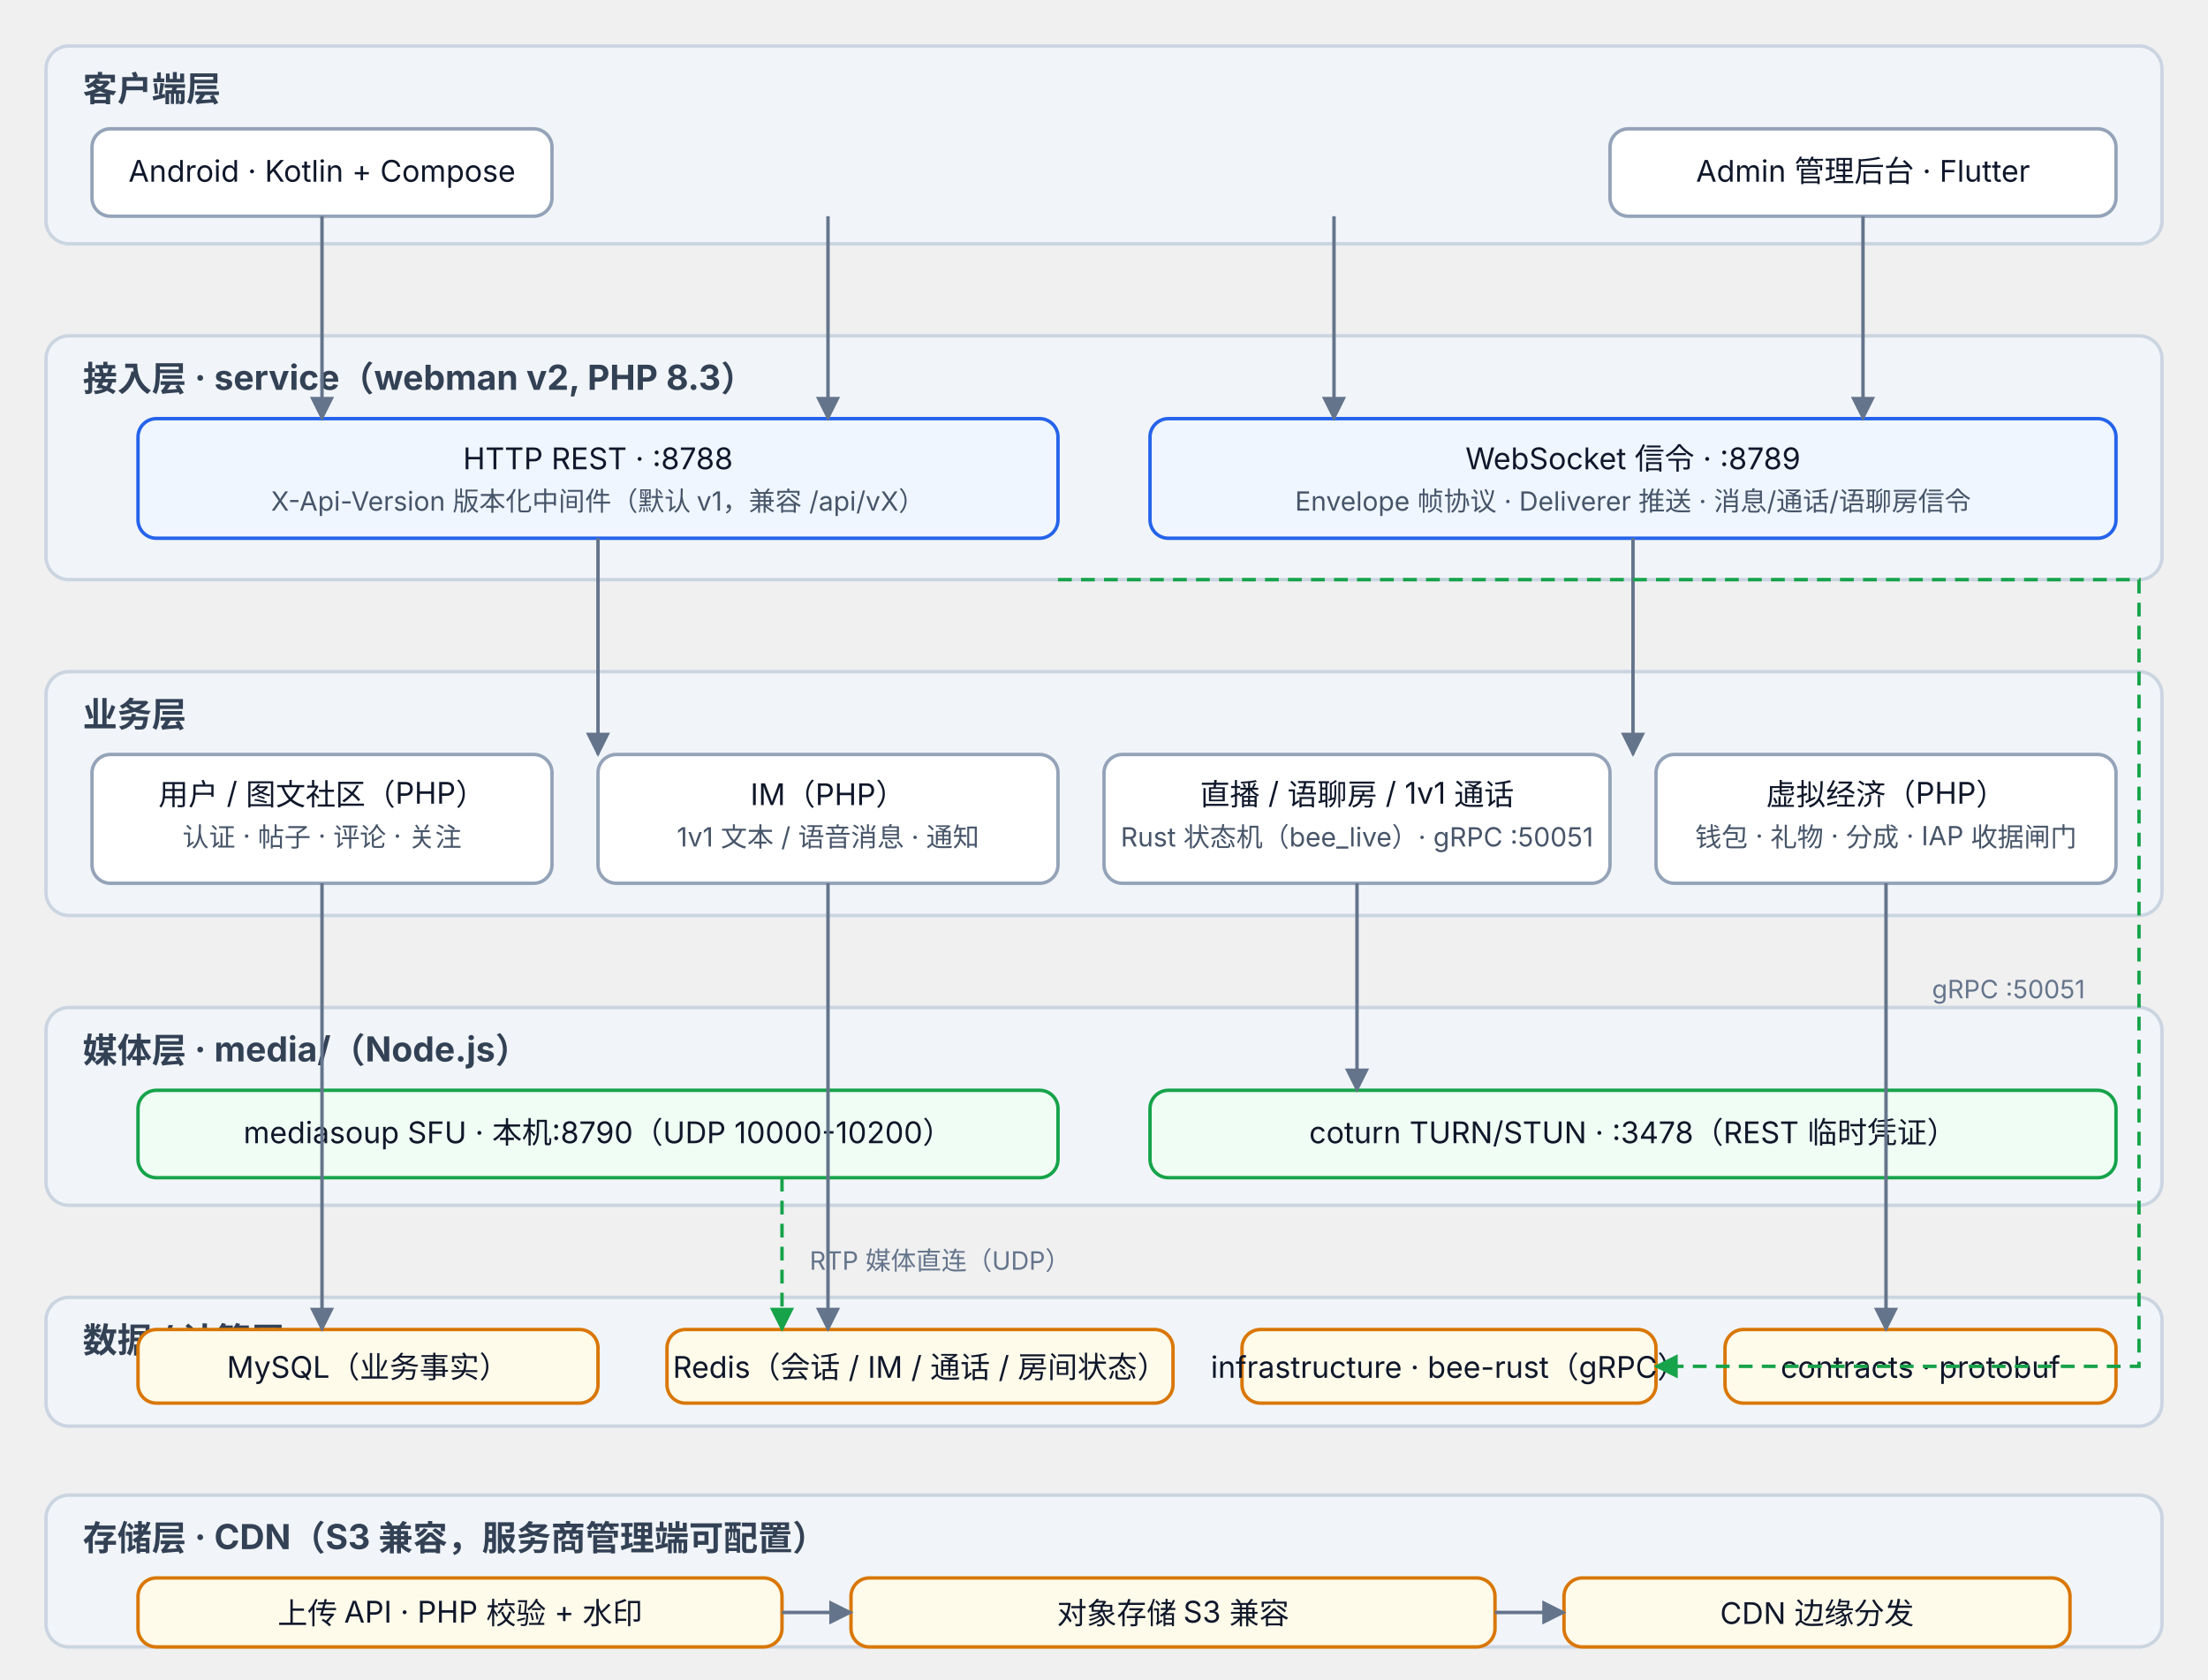
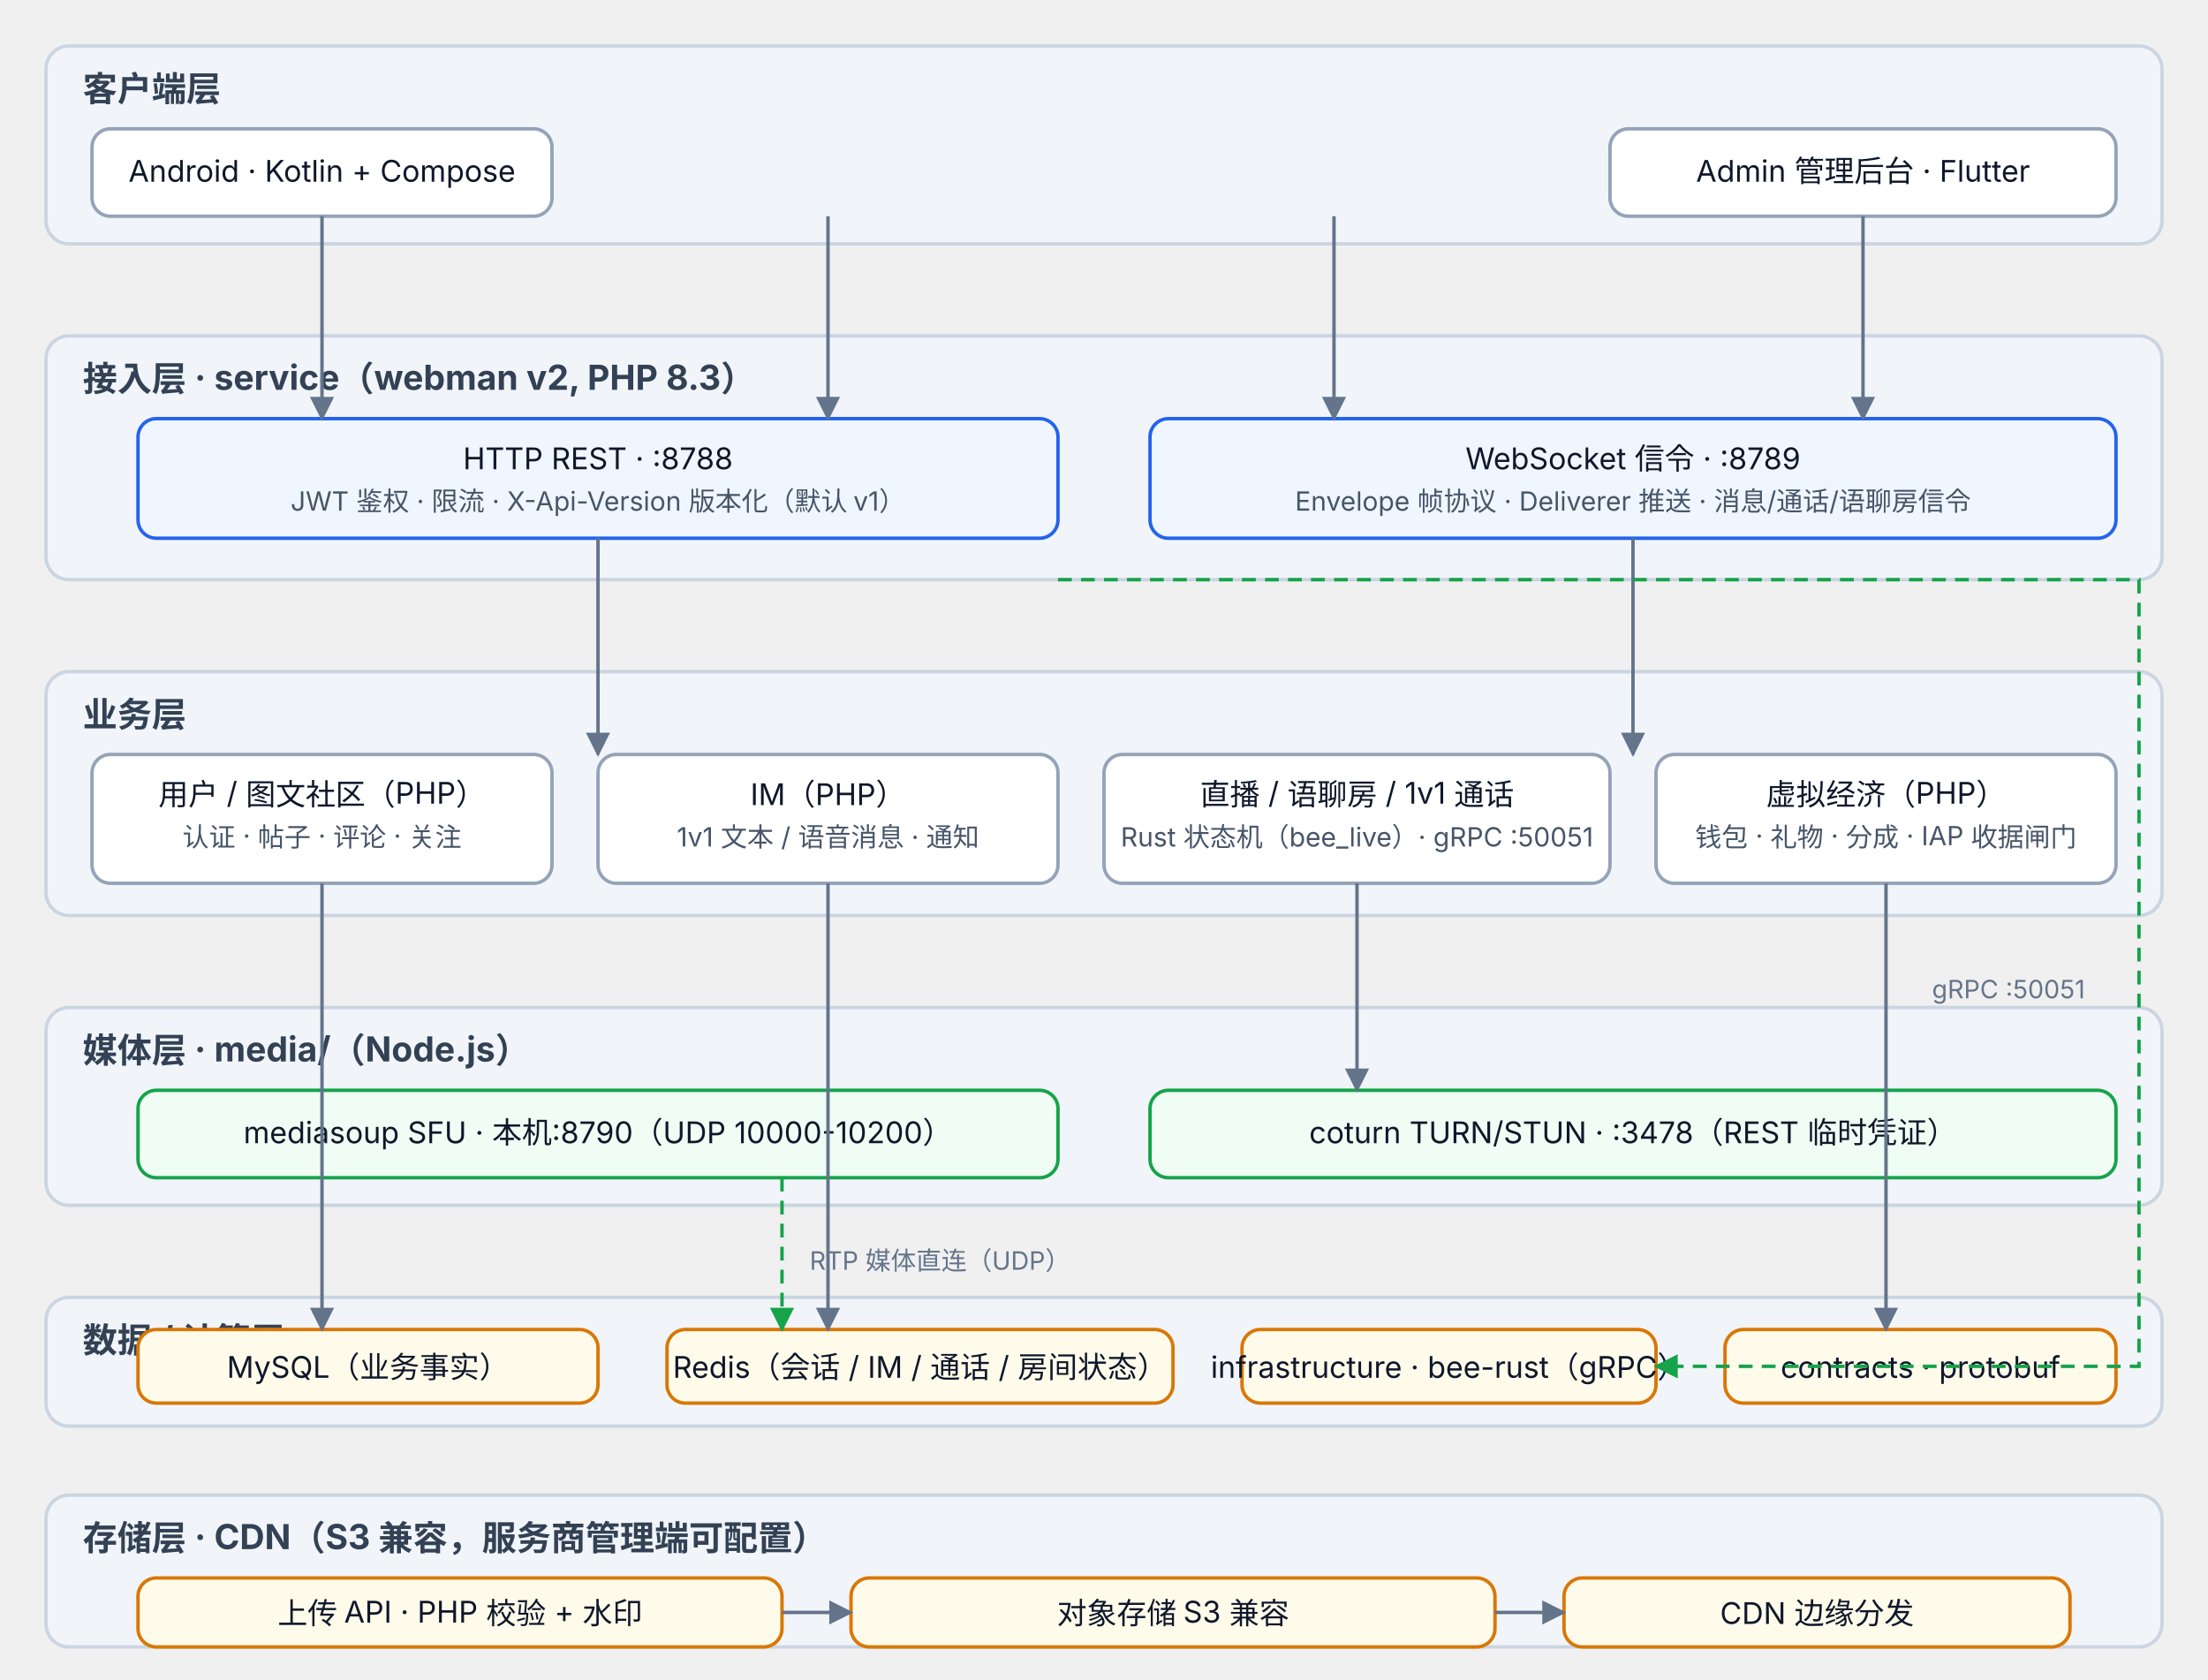
<svg xmlns="http://www.w3.org/2000/svg" viewBox="0 0 960 730" width="100%" font-family="system-ui, -apple-system, 'Segoe UI', 'PingFang SC', 'Microsoft YaHei', sans-serif">
  <defs>
    <marker id="arr" viewBox="0 0 10 10" refX="9" refY="5" markerWidth="7" markerHeight="7" orient="auto-start-reverse">
      <path d="M 0 0 L 10 5 L 0 10 z" fill="#64748b" />
    </marker>
    <marker id="arrg" viewBox="0 0 10 10" refX="9" refY="5" markerWidth="7" markerHeight="7" orient="auto-start-reverse">
      <path d="M 0 0 L 10 5 L 0 10 z" fill="#16a34a" />
    </marker>
  </defs>
  <style>
    .layer { fill: #f1f5f9; stroke: #cbd5e1; stroke-width: 1.5; rx: 10 }
    .box   { fill: #ffffff; stroke: #94a3b8; stroke-width: 1.5; rx: 8 }
    .boxb  { fill: #eff6ff; stroke: #2563eb; stroke-width: 1.5; rx: 8 }
    .boxg  { fill: #f0fdf4; stroke: #16a34a; stroke-width: 1.5; rx: 8 }
    .boxy  { fill: #fffbeb; stroke: #d97706; stroke-width: 1.5; rx: 8 }
    .lt    { font-size: 15px; font-weight: 700; fill: #334155 }
    .t     { font-size: 13px; fill: #0f172a; text-anchor: middle }
    .ts    { font-size: 11.5px; fill: #475569; text-anchor: middle }
    .edge  { stroke: #64748b; stroke-width: 1.5; fill: none; marker-end: url(#arr) }
    .edgeg { stroke: #16a34a; stroke-width: 1.5; fill: none; stroke-dasharray: 6 4; marker-end: url(#arrg) }
    .el    { font-size: 11px; fill: #64748b }
  </style>
  <g>
    <rect class="layer" x="20" y="20" width="920" height="86" />
    <text class="lt" x="36" y="44">客户端层</text>
    <rect class="box" x="40" y="56" width="200" height="38" />
    <text class="t" x="140" y="79">Android · Kotlin + Compose</text>
    <rect class="box" x="700" y="56" width="220" height="38" />
    <text class="t" x="810" y="79">Admin 管理后台 · Flutter</text>
  </g>
  <g>
    <rect class="layer" x="20" y="146" width="920" height="106" />
    <text class="lt" x="36" y="170">接入层 · service（webman v2, PHP 8.3）</text>
    <rect class="boxb" x="60" y="182" width="400" height="52" />
    <text class="t" x="260" y="204">HTTP REST · :8788</text>
-     <text class="ts" x="260" y="222">X-Api-Version 版本化中间件（默认 v1，兼容 /api/vX）</text>
+     <text class="ts" x="260" y="222">JWT 鉴权 · 限流 · X-Api-Version 版本化（默认 v1）</text>
    <rect class="boxb" x="500" y="182" width="420" height="52" />
    <text class="t" x="710" y="204">WebSocket 信令 · :8789</text>
    <text class="ts" x="710" y="222">Envelope 帧协议 · Deliverer 推送 · 消息/通话/语聊房信令</text>
  </g>
  <g>
    <rect class="layer" x="20" y="292" width="920" height="106" />
    <text class="lt" x="36" y="316">业务层</text>
    <rect class="box" x="40" y="328" width="200" height="56" />
    <text class="t" x="140" y="350">用户 / 图文社区（PHP）</text>
    <text class="ts" x="140" y="368">认证 · 帖子 · 评论 · 关注</text>
    <rect class="box" x="260" y="328" width="200" height="56" />
    <text class="t" x="360" y="350">IM（PHP）</text>
    <text class="ts" x="360" y="368">1v1 文本 / 语音消息 · 通知</text>
    <rect class="box" x="480" y="328" width="220" height="56" />
    <text class="t" x="590" y="350">直播 / 语聊房 / 1v1 通话</text>
    <text class="ts" x="590" y="368">Rust 状态机（bee_live）· gRPC :50051</text>
    <rect class="box" x="720" y="328" width="200" height="56" />
    <text class="t" x="820" y="350">虚拟经济（PHP）</text>
    <text class="ts" x="820" y="368">钱包 · 礼物 · 分成 · IAP 收据闸门</text>
  </g>
  <g>
    <rect class="layer" x="20" y="438" width="920" height="86" />
    <text class="lt" x="36" y="462">媒体层 · media/（Node.js）</text>
    <rect class="boxg" x="60" y="474" width="400" height="38" />
    <text class="t" x="260" y="497">mediasoup SFU · 本机:8790（UDP 10000-10200）</text>
    <rect class="boxg" x="500" y="474" width="420" height="38" />
    <text class="t" x="710" y="497">coturn TURN/STUN · :3478（REST 临时凭证）</text>
  </g>
  <g>
    <rect class="layer" x="20" y="564" width="920" height="56" />
    <text class="lt" x="36" y="588">数据 / 计算层</text>
    <rect class="boxy" x="60" y="578" width="200" height="32" />
    <text class="t" x="160" y="599">MySQL（业务事实）</text>
    <rect class="boxy" x="290" y="578" width="220" height="32" />
    <text class="t" x="400" y="599">Redis（会话 / IM / 通话 / 房间状态）</text>
    <rect class="boxy" x="540" y="578" width="180" height="32" />
    <text class="t" x="630" y="599">infrastructure · bee-rust（gRPC）</text>
    <rect class="boxy" x="750" y="578" width="170" height="32" />
    <text class="t" x="835" y="599">contracts · protobuf</text>
  </g>
  <g>
    <rect class="layer" x="20" y="650" width="920" height="66" />
    <text class="lt" x="36" y="674">存储层 · CDN（S3 兼容，服务商管理端可配置）</text>
    <rect class="boxy" x="60" y="686" width="280" height="30" />
    <text class="t" x="200" y="706">上传 API · PHP 校验 + 水印</text>
    <rect class="boxy" x="370" y="686" width="280" height="30" />
    <text class="t" x="510" y="706">对象存储 S3 兼容</text>
    <rect class="boxy" x="680" y="686" width="220" height="30" />
    <text class="t" x="790" y="706">CDN 边缘分发</text>
    <path class="edge" d="M 340 701 L 370 701" />
    <path class="edge" d="M 650 701 L 680 701" />
  </g>
  <path class="edge" d="M 140 94 L 140 182" />
  <path class="edge" d="M 360 94 L 360 182" />
  <path class="edge" d="M 580 94 L 580 182" />
  <path class="edge" d="M 810 94 L 810 182" />
  <path class="edge" d="M 260 234 L 260 328" />
  <path class="edge" d="M 710 234 L 710 328" />
  <path class="edgeg" d="M 460 252 L 930 252 L 930 594 L 720 594" />
  <text class="el" x="840" y="434">gRPC :50051</text>
  <path class="edge" d="M 590 384 L 590 474" />
  <path class="edge" d="M 140 384 L 140 578" />
  <path class="edge" d="M 360 384 L 360 578" />
  <path class="edge" d="M 820 384 L 820 578" />
  <path class="edgeg" d="M 340 512 L 340 578" />
  <text class="el" x="352" y="552">RTP 媒体直连（UDP）</text>
</svg>
